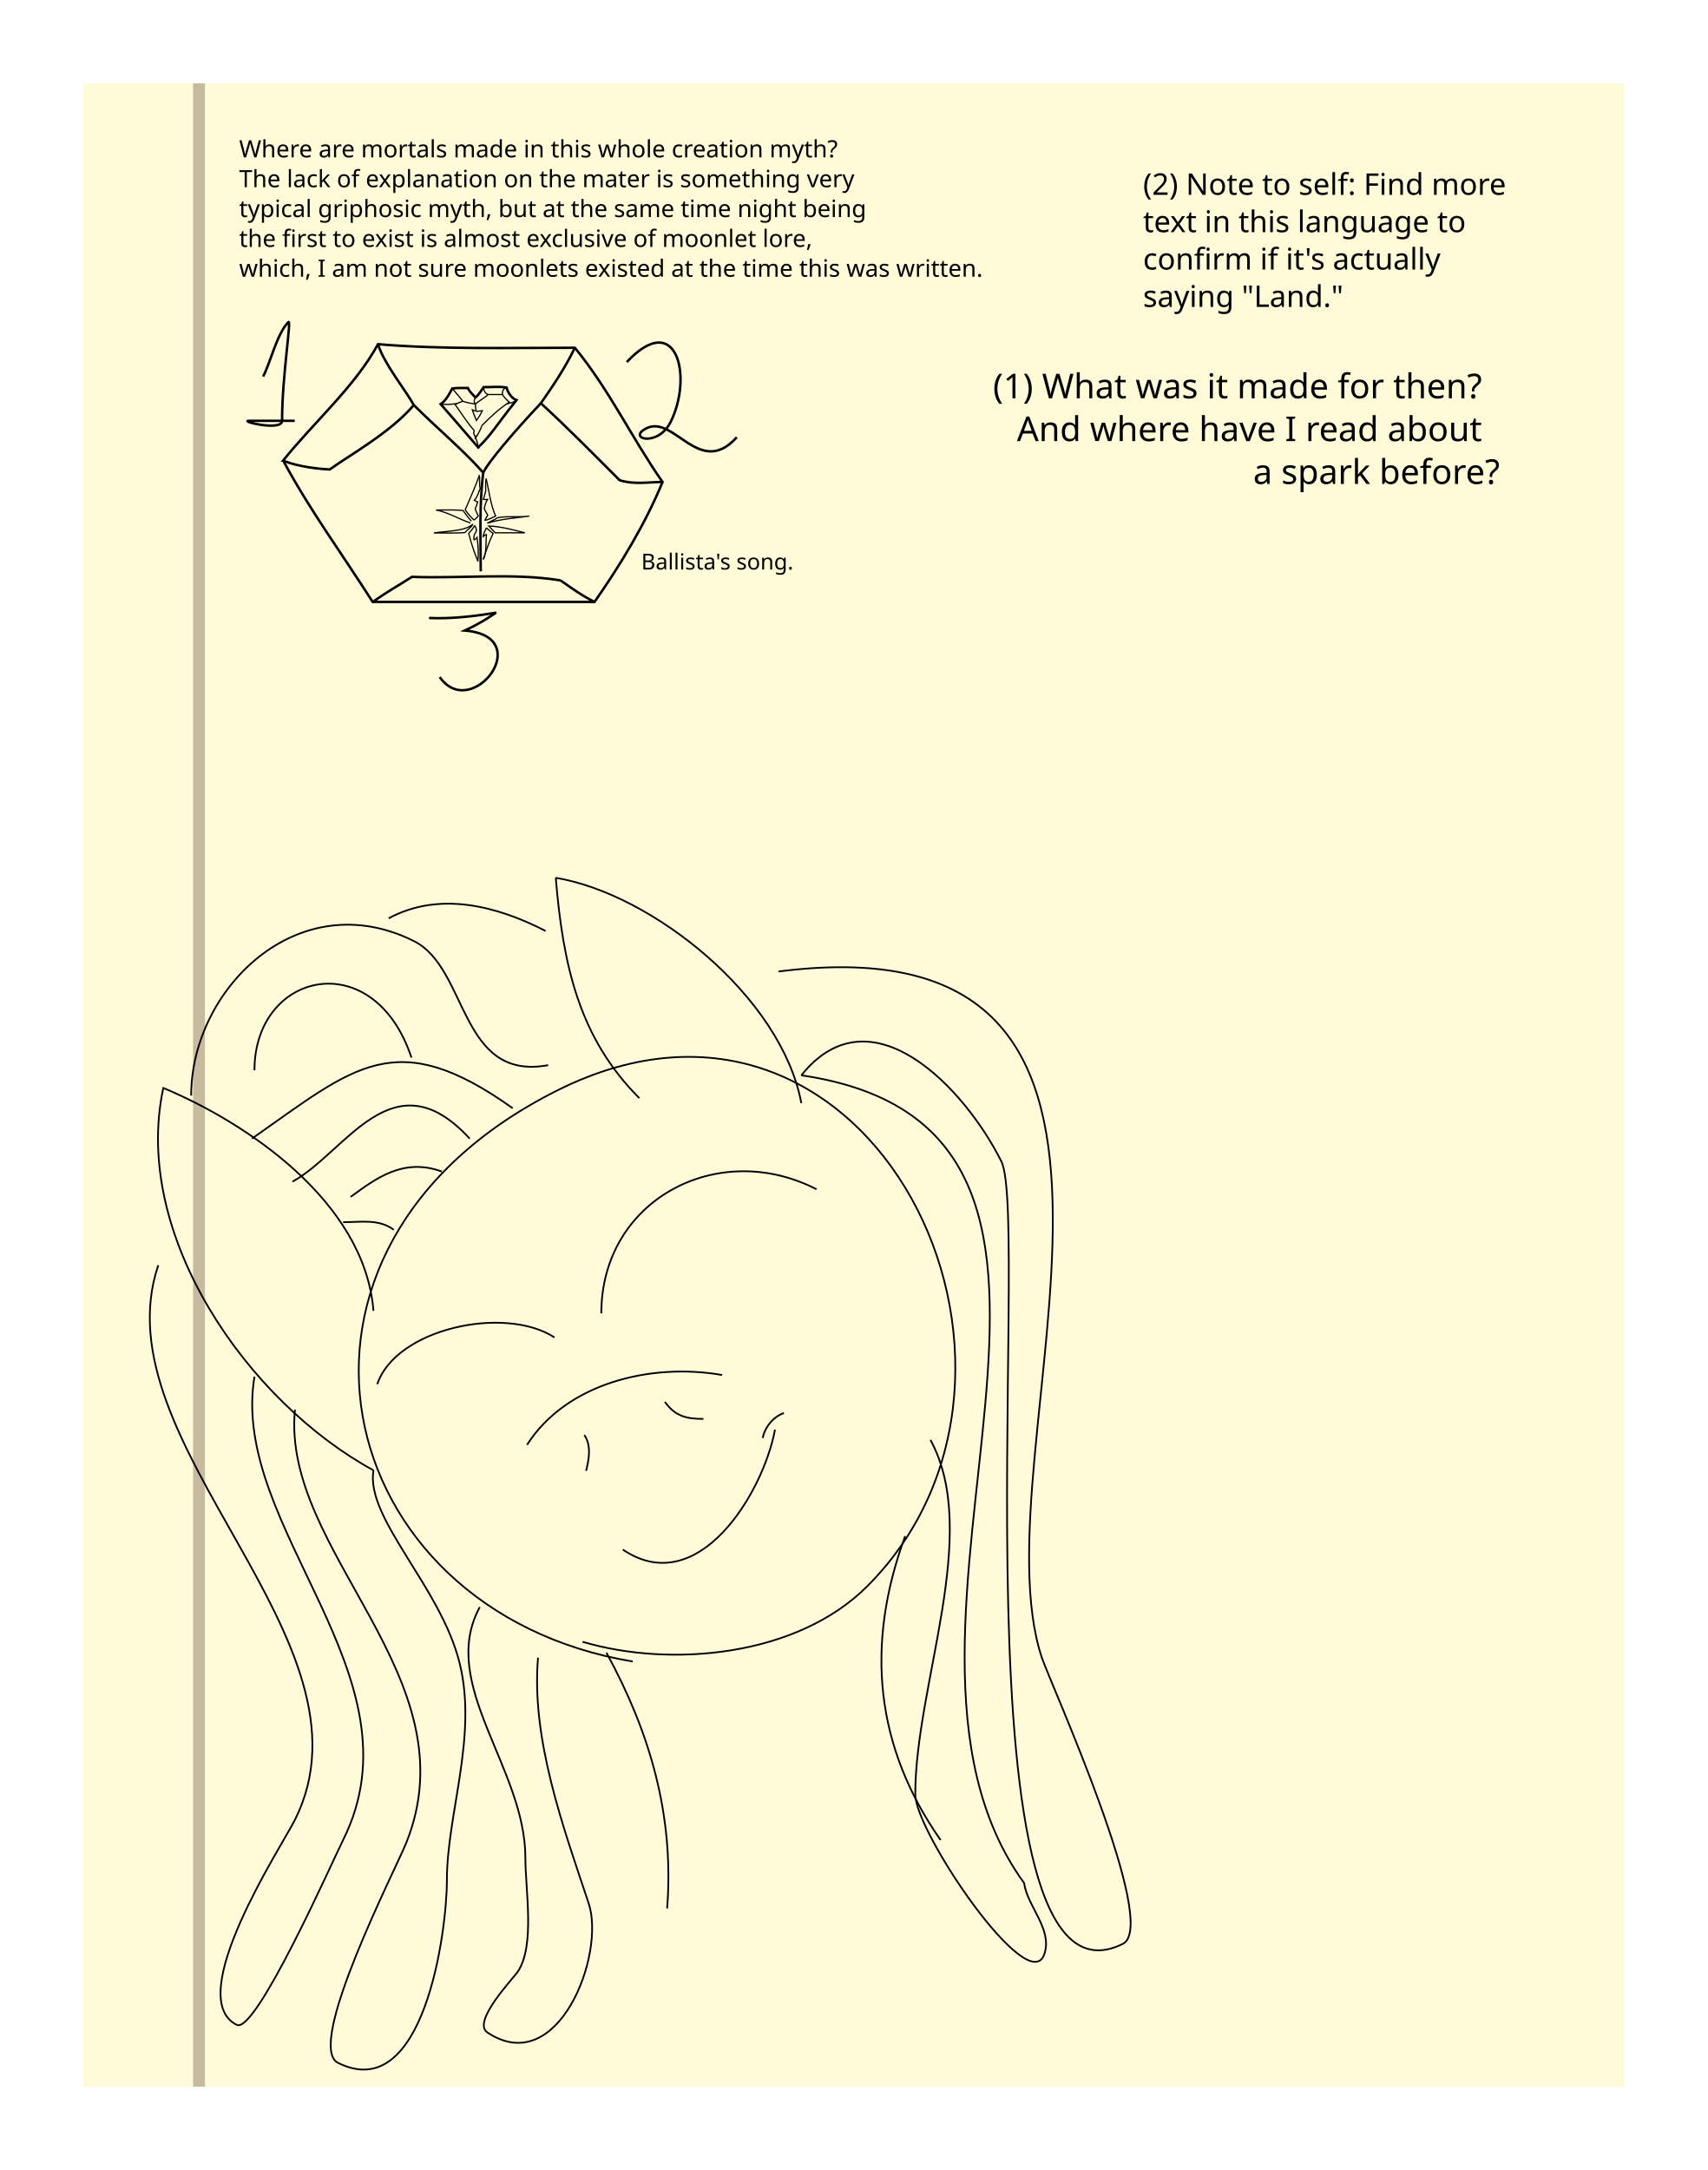
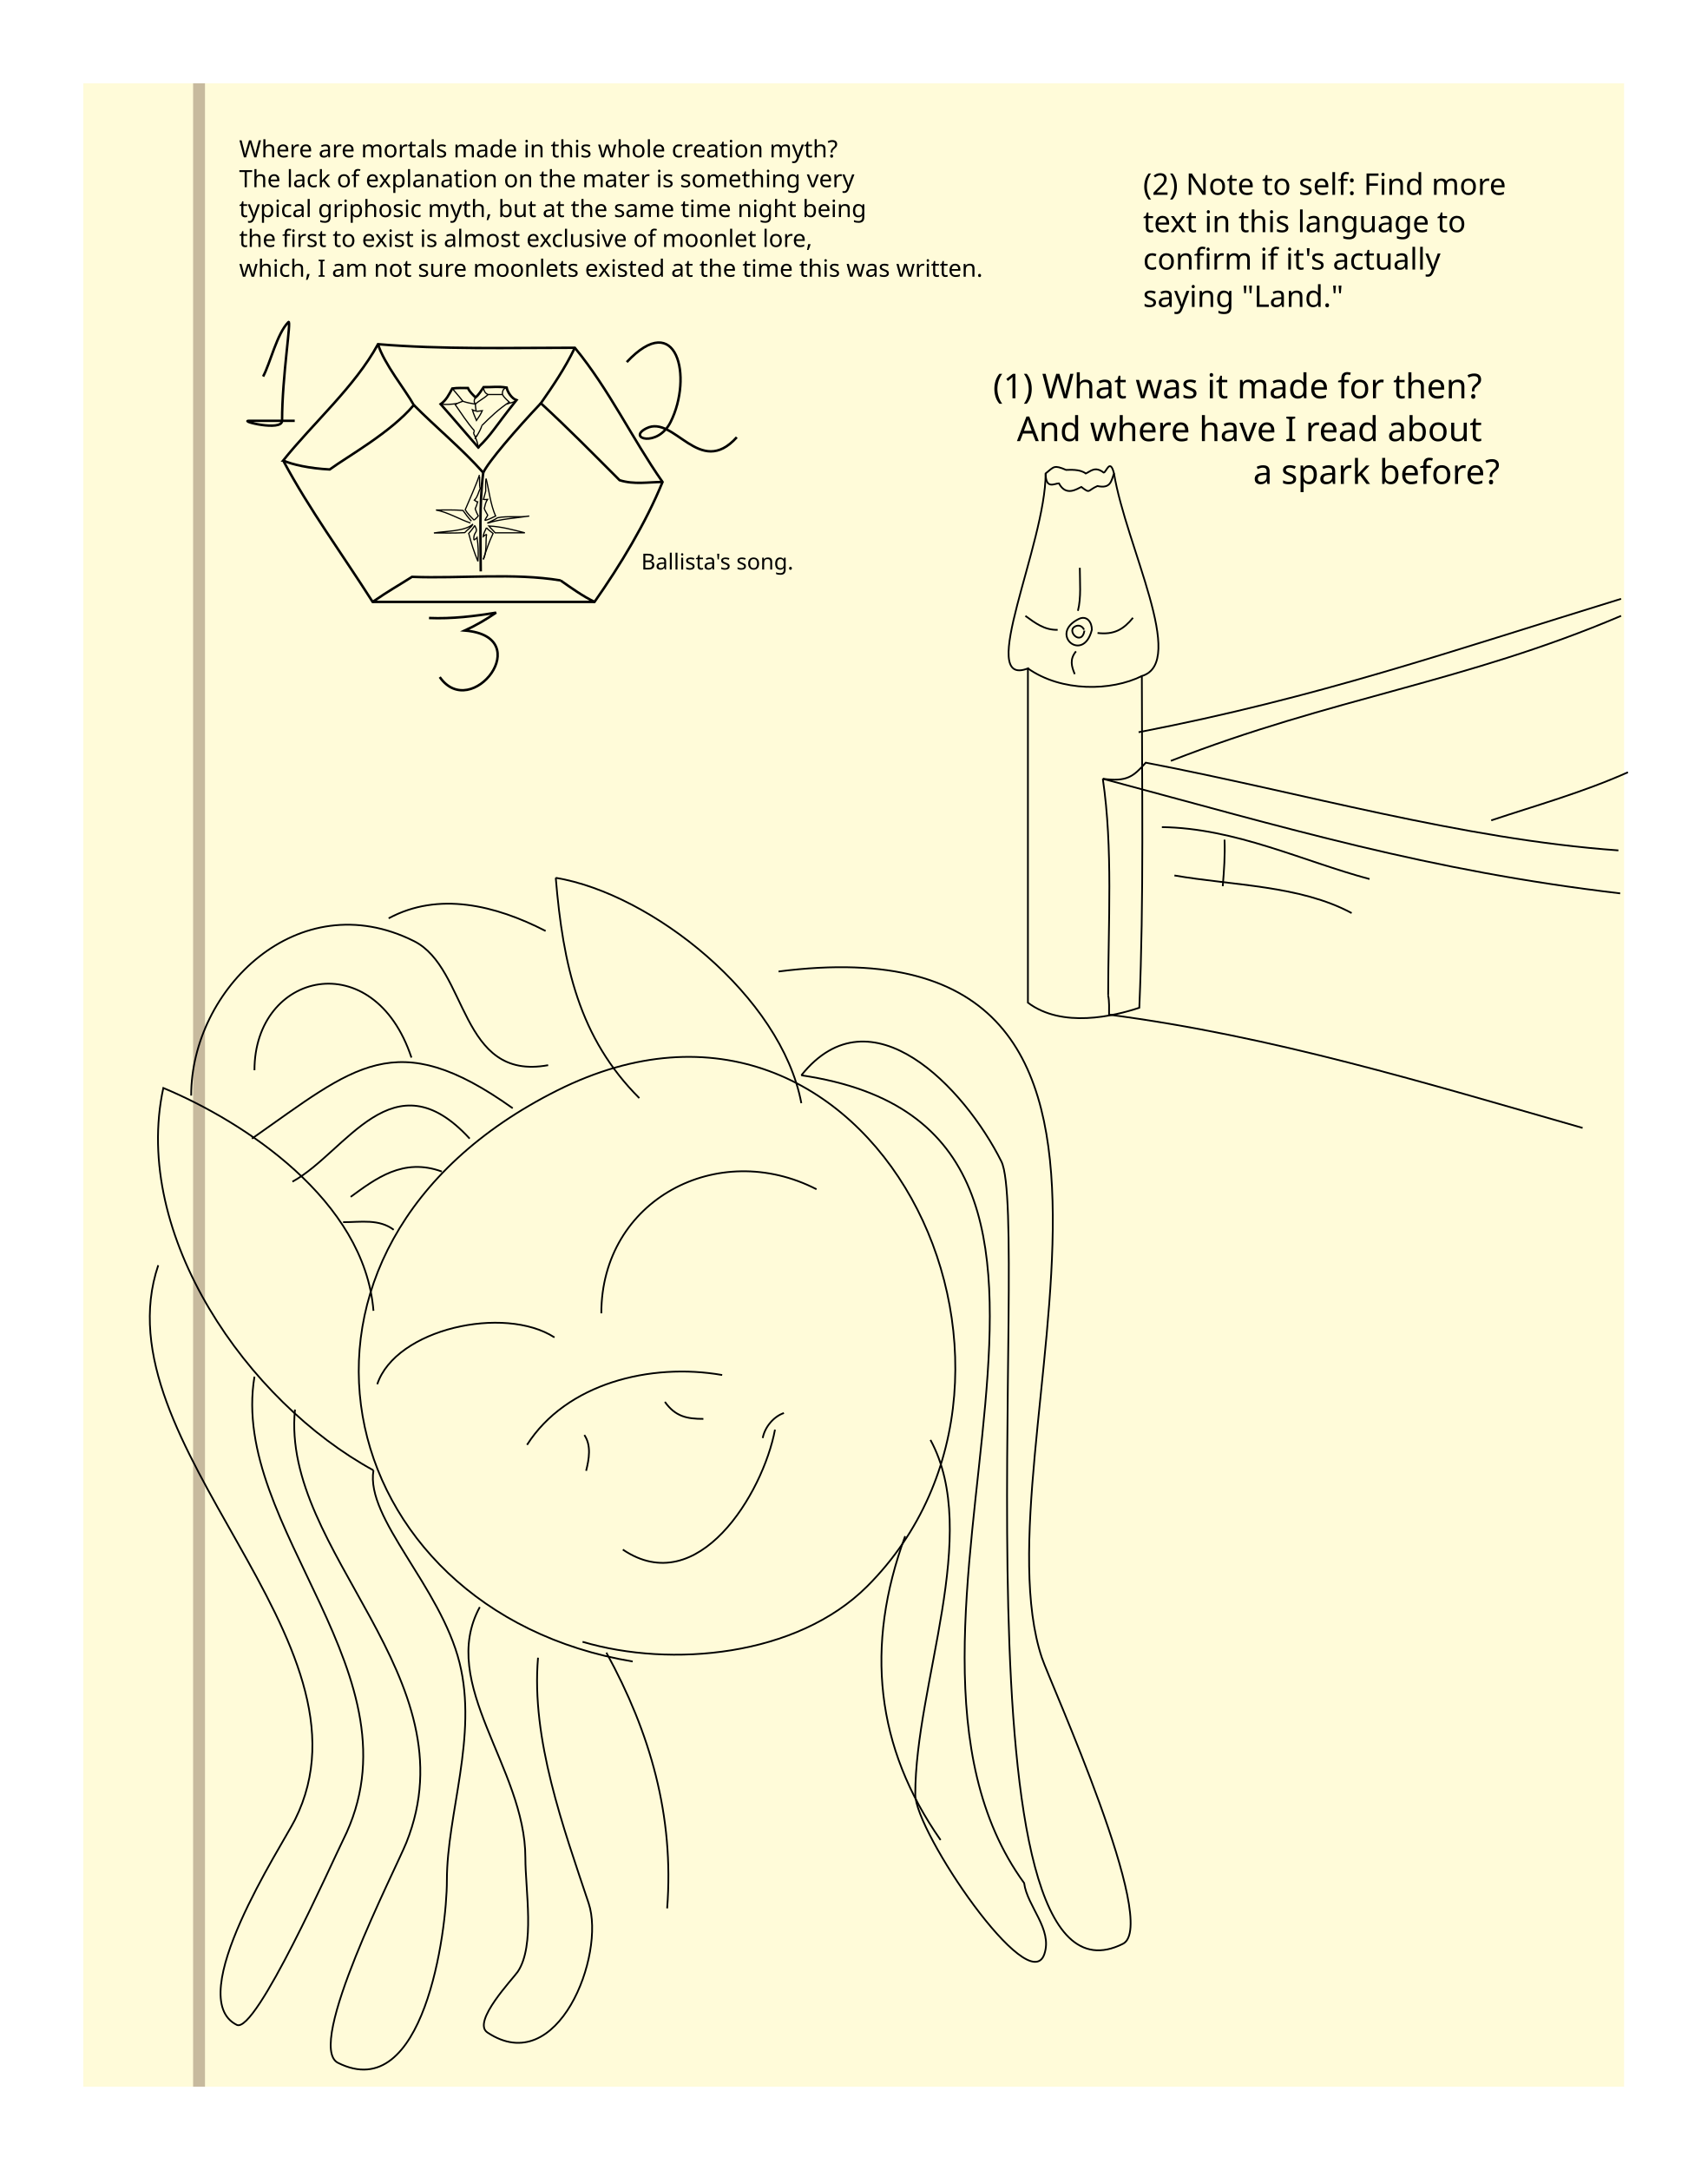
<svg xmlns="http://www.w3.org/2000/svg" xmlns:ns1="http://www.openswatchbook.org/uri/2009/osb" version="1.1" id="svg2" xml:space="preserve" width="61.485pc" viewBox="0 0 983.76 1250.139" height="78.134pc">
  <defs id="defs6">
    <linearGradient id="linearGradient4710" ns1:paint="gradient">
      <stop style="stop-color:#000000;stop-opacity:1;" offset="0" id="stop4706" />
      <stop style="stop-color:#000000;stop-opacity:0;" offset="1" id="stop4708" />
    </linearGradient>
  </defs>
  <g id="g10" transform="matrix(1.333333,0,0,-1.333333,-500.9062,1287.513)" style="display:inline">
    <path d="M 1077.5,64.031 H 411.68 V 929.633 H 1077.5 Z" style="fill:#fffbd9;fill-opacity:1;fill-rule:nonzero;stroke:none;stroke-width:1.007" id="path64" />
    <g id="g86" transform="matrix(1.027008,0,0,1,374.7882,701.9302)" />
    <g id="g90" transform="matrix(1.027008,0,0,1,374.7882,670.1162)" />
    <g id="g94" transform="matrix(1.027008,0,0,1,374.7882,638.3022)" />
    <g id="g98" transform="matrix(1.027008,0,0,1,374.7882,606.4883)" />
    <g id="g102" transform="matrix(1.027008,0,0,1,374.7882,574.6743)" />
    <g id="g106" transform="matrix(1.027008,0,0,1,374.7882,542.8604)" />
    <g id="g110" transform="matrix(1.027008,0,0,1,374.7882,511.0464)" />
    <g id="g114" transform="matrix(1.027008,0,0,1,374.7882,479.2324)" />
    <g id="g118" transform="matrix(1.027008,0,0,1,374.7882,447.418)" />
    <g id="g122" transform="matrix(1.027008,0,0,1,374.7882,415.6035)" />
    <g id="g126" transform="matrix(1.027008,0,0,1,374.7882,383.7891)" />
    <g id="g130" transform="matrix(1.027008,0,0,1,374.7882,351.9746)" />
    <g id="g134" transform="matrix(1.027008,0,0,1,374.7882,320.1602)" />
    <g id="g138" transform="matrix(1.027008,0,0,1,374.7882,288.3457)" />
    <g id="g142" transform="matrix(1.027008,0,0,1,374.7882,256.5312)" />
    <g id="g146" transform="matrix(1.027008,0,0,1,374.7882,224.7168)" />
    <g id="g150" transform="matrix(1.027008,0,0,1,374.7882,192.9023)" />
    <g id="g154" transform="matrix(1.027008,0,0,1,374.7882,161.0879)" />
    <g id="g158" transform="matrix(1.027008,0,0,1,374.7882,129.2734)" />
    <g id="g166" transform="matrix(1.027008,0,0,1,461.6927,929.6348)" style="stroke:#310b00;stroke-opacity:0.273">
      <path d="M 0,0 V -865.604" style="fill:none;stroke:#310b00;stroke-width:5;stroke-linecap:butt;stroke-linejoin:miter;stroke-miterlimit:10;stroke-dasharray:none;stroke-opacity:0.273" id="path168" />
    </g>
  </g>
  <g id="layer4" transform="translate(-24.90621,23.51314)" style="display:inline">
    <g id="g4945" transform="matrix(1.413595,0,0,1.413595,-745.0474,-1225.275)">
      <text id="text4760" y="1082.243" x="806.029" style="font-style:normal;font-variant:normal;font-weight:normal;font-stretch:normal;font-size:9.001px;line-height:1.25;font-family:'attack of the cucumbers';-inkscape-font-specification:'attack of the cucumbers';letter-spacing:0px;word-spacing:0px;display:inline;fill:#000000;fill-opacity:1;stroke:none;stroke-width:0.225" xml:space="preserve">
        <tspan style="stroke-width:0.225" y="1082.243" x="806.029" id="tspan4758">Ballista's song.</tspan>
      </text>
      <path id="path4735" d="m 664.809,1021.636 c -6.189,0 -12.378,0 -18.567,0 -4.47,0 13.41,4.47 13.41,0 0,-18.282 3.931,-41.582 2.579,-40.229 -4.7,4.7 -7.42,16.87 -10.315,22.177" style="display:inline;fill:none;stroke:#000000;stroke-width:1px;stroke-linecap:butt;stroke-linejoin:miter;stroke-opacity:1" />
      <path id="path4739" d="m 800.139,997.708 c 20.468,-21.797 27.044,6.086 17.87,24.434 -5.274,10.548 -18.021,6.64 -9.847,2.553 11.332,-5.666 21.648,20.521 36.834,3.647" style="display:inline;fill:none;stroke:#000000;stroke-width:1px;stroke-linecap:butt;stroke-linejoin:miter;stroke-opacity:1" />
      <path id="path4741" d="m 719.542,1102.011 c 9.431,0.404 18.849,-0.771 27.352,-2.188 -4.036,2.766 -8.422,5.32 -12.764,7.294 29.625,2.442 2.742,37.469 -10.211,18.964" style="display:inline;fill:none;stroke:#000000;stroke-width:1px;stroke-linecap:butt;stroke-linejoin:miter;stroke-opacity:1" />
      <path id="path4924" d="m 660.097,1037.825 c 12.151,-15.223 29.193,-30.059 38.658,-47.41 25.984,2.178 53.373,1.459 80.233,1.459 14.271,17.439 23.165,36.74 35.74,54.704 -6.865,16.768 -17.141,33.761 -27.717,48.869 -30.148,0 -60.296,0 -90.444,0 -12.542,-19.709 -25.645,-37.421 -36.469,-57.622 z" style="fill:none;stroke:#000000;stroke-width:1px;stroke-linecap:butt;stroke-linejoin:miter;stroke-opacity:1" />
      <path id="path4926" d="m 698.754,990.415 c 2.386,7.921 11.413,18.979 14.588,24.799 -9.292,11.1 -26.851,20.854 -34.281,26.258 -8.365,-0.44 -15.244,-1.995 -18.964,-3.647" style="fill:none;stroke:#000000;stroke-width:1px;stroke-linecap:butt;stroke-linejoin:miter;stroke-opacity:1" />
      <path id="path4928" d="m 778.987,991.873 c -3.966,8.242 -9.01,15.684 -13.858,22.611 11.143,10.233 21.57,20.84 32.093,31.364 5.946,1.878 11.806,0.729 17.505,0.729" style="fill:none;stroke:#000000;stroke-width:1px;stroke-linecap:butt;stroke-linejoin:miter;stroke-opacity:1" />
      <path id="path4930" d="m 696.566,1095.447 c 7.018,-4.83 9.515,-6.055 16.047,-10.211 20.043,0.764 41.493,-1.716 60.539,1.459" style="fill:none;stroke:#000000;stroke-width:1px;stroke-linecap:butt;stroke-linejoin:miter;stroke-opacity:1" />
      <path id="path4932" d="m 787.01,1095.447 c -4.909,-2.398 -9.382,-5.62 -13.858,-8.753" style="fill:none;stroke:#000000;stroke-width:1px;stroke-linecap:butt;stroke-linejoin:miter;stroke-opacity:1" />
      <path id="path4934" d="m 713.342,1015.214 c 8.839,8.911 19.621,17.789 28.315,27.569" style="fill:none;stroke:#000000;stroke-width:1px;stroke-linecap:butt;stroke-linejoin:miter;stroke-opacity:1" />
      <path id="path4936" d="m 765.129,1014.484 c -9.924,10.485 -21.472,23.888 -23.472,28.298" style="fill:none;stroke:#000000;stroke-width:1px;stroke-linecap:butt;stroke-linejoin:miter;stroke-opacity:1" />
      <path id="path4940" d="m 741.657,1042.782 c -1.694,13.095 -1.032,26.821 -1.032,40.229" style="fill:none;stroke:#000000;stroke-width:1px;stroke-linecap:butt;stroke-linejoin:miter;stroke-opacity:1" />
      <path id="path4956" d="m 739.965,1032.901 c -5.274,-6.016 -10.392,-12.101 -15.682,-18.052 2.288,-1.567 3.509,-4.123 4.741,-6.382 2.097,-0.304 4.256,-0.182 6.382,-0.182 0.673,1.542 2.008,2.737 3.1,3.829 1.479,-1.228 2.254,-2.725 3.282,-4.194 3.673,0.061 5.918,-0.396 9.391,0.182 0.356,1.829 2.108,4.484 4.012,5.106 -9.09,11.353 -9.885,13.754 -15.682,19.329" style="fill:none;stroke:#000000;stroke-width:1px;stroke-linecap:butt;stroke-linejoin:miter;stroke-opacity:1" />
      <path id="path4966" d="m 739.509,1032.537 c -0.019,-2.175 -0.984,-3.988 -1.823,-5.835" style="fill:none;stroke:#000000;stroke-width:0.5px;stroke-linecap:butt;stroke-linejoin:miter;stroke-opacity:1" />
      <path id="path4968" d="m 741.059,1023.602 c -0.13,0.842 -1.317,3.183 -2.279,4.559" style="fill:none;stroke:#000000;stroke-width:0.5px;stroke-linecap:butt;stroke-linejoin:miter;stroke-opacity:1" />
      <path id="path4972" d="m 738.05,1025.699 c -0.105,0.34 -0.243,0.669 -0.365,1.003" style="fill:none;stroke:#000000;stroke-width:0.5px;stroke-linecap:butt;stroke-linejoin:miter;stroke-opacity:1" />
      <g id="g4997" style="stroke-width:0.5px">
        <path style="fill:none;stroke:#000000;stroke-width:0.5px;stroke-linecap:butt;stroke-linejoin:miter;stroke-opacity:1" d="m 729.024,1008.467 c 1.367,1.693 2.948,3.359 4.285,5.197" id="path4958" />
        <path style="fill:none;stroke:#000000;stroke-width:0.5px;stroke-linecap:butt;stroke-linejoin:miter;stroke-opacity:1" d="m 738.05,1025.699 c -2.878,-3.238 -5.352,-7.105 -7.841,-10.667 0.981,-0.624 1.965,-0.927 3.1,-1.368 1.692,0.6 3.388,0.899 5.106,1.185 1.624,-1.484 3.699,-2.423 5.197,-3.92" id="path4960" />
        <path style="fill:none;stroke:#000000;stroke-width:0.5px;stroke-linecap:butt;stroke-linejoin:miter;stroke-opacity:1" d="m 738.506,1012.114 c -1.051,1.606 -0.272,2.302 -0.091,2.735" id="path4962" />
        <path style="fill:none;stroke:#000000;stroke-width:0.5px;stroke-linecap:butt;stroke-linejoin:miter;stroke-opacity:1" d="m 741.788,1007.92 c 10e-4,2.307 1.527,2.874 1.823,3.009 1.945,-10e-5 3.89,0 5.835,0 0.635,1.105 1.759,2.151 2.826,3.1 -4.124,2.65 -7.75,6.109 -11.214,9.573" id="path4964" />
        <path style="fill:none;stroke:#000000;stroke-width:0.5px;stroke-linecap:butt;stroke-linejoin:miter;stroke-opacity:1" d="m 724.283,1014.849 c 2.174,0.272 4.609,0.083 6.747,-0.274" id="path4974" />
        <path style="fill:none;stroke:#000000;stroke-width:0.5px;stroke-linecap:butt;stroke-linejoin:miter;stroke-opacity:1" d="m 755.191,1013.208 c -1.198,1.124 -2.703,1.046 -4.012,1.641" id="path4976" />
        <path style="fill:none;stroke:#000000;stroke-width:0.5px;stroke-linecap:butt;stroke-linejoin:miter;stroke-opacity:1" d="m 751.179,1008.102 c -1.697,0.394 -1.732,1.934 -1.732,2.826" id="path4978" />
        <path style="fill:none;stroke:#000000;stroke-width:0.5px;stroke-linecap:butt;stroke-linejoin:miter;stroke-opacity:1" d="m 739.271,1027.568 c -0.635,0.328 -0.794,0.912 -1.032,1.483" id="path4980" />
      </g>
      <path id="path4986" d="m 738.415,1014.849 c 0.036,0.939 0.194,1.846 0.341,2.726 -0.62,0.143 -1.024,-0.213 -1.547,-0.451 0.402,1.491 1.089,2.975 1.676,4.384 0.947,-1.314 1.747,-2.592 2.385,-3.997 -0.86,0.1 -1.7,0.187 -2.514,0.322" style="fill:none;stroke:#000000;stroke-width:0.5px;stroke-linecap:butt;stroke-linejoin:miter;stroke-opacity:1" />
      <path id="path4681" d="m 740.109,1043.685 c -1.57,4.713 -3.887,9.586 -5.802,14.183 0.908,1.599 2.286,2.931 3.61,4.255" style="fill:none;stroke:#000000;stroke-width:0.5px;stroke-linecap:butt;stroke-linejoin:miter;stroke-opacity:1" />
      <path id="path4683" d="m 738.175,1064.315 c -0.737,1.22 -1.532,2.191 -2.45,3.223 0.986,3.861 2.202,7.658 3.739,11.347" style="fill:none;stroke:#000000;stroke-width:0.5px;stroke-linecap:butt;stroke-linejoin:miter;stroke-opacity:1" />
      <path id="path4689" d="m 742.946,1065.218 c 0.778,0.889 1.812,1.604 2.708,2.321 -1.64,3.431 -2.853,7.14 -3.997,10.573" style="fill:none;stroke:#000000;stroke-width:0.5px;stroke-linecap:butt;stroke-linejoin:miter;stroke-opacity:1" />
      <path id="path4693" d="m 742.301,1062.252 c 1.624,-0.342 2.914,-1.137 4.384,-1.805 -2.084,-4.669 -2.655,-10.363 -3.868,-15.215" style="fill:none;stroke:#000000;stroke-width:0.5px;stroke-linecap:butt;stroke-linejoin:miter;stroke-opacity:1" />
      <path id="path4822" d="m 739.465,1078.885 c 0.309,-3.212 0.12,-6.572 -0.322,-9.671 -0.281,0.407 -1.171,0.946 -1.289,1.032" style="fill:none;stroke:#000000;stroke-width:0.5;stroke-linecap:butt;stroke-linejoin:miter;stroke-miterlimit:4;stroke-dasharray:none;stroke-opacity:1" />
      <path id="path4824" d="m 737.853,1070.246 c -0.176,-1.242 0.053,-2.222 0.709,-3.159 0.703,-0.993 0.028,-1.859 -0.387,-2.772" style="fill:none;stroke:#000000;stroke-width:0.5;stroke-linecap:butt;stroke-linejoin:miter;stroke-miterlimit:4;stroke-dasharray:none;stroke-opacity:1" />
      <path id="path4828" d="m 737.917,1062.123 c 0.622,-0.518 1.246,-1.109 1.683,-1.733 -0.508,-0.921 -0.912,-1.915 -1.231,-2.872 0.403,-0.911 0.765,-1.875 1.003,-2.826 -0.489,0 -0.902,-0.5 -1.322,-0.729 1.313,-1.253 1.66,-3.366 2.416,-4.878 -0.273,-0.26 -0.197,-0.513 -0.274,-0.821" style="fill:none;stroke:#000000;stroke-width:0.5;stroke-linecap:butt;stroke-linejoin:miter;stroke-miterlimit:4;stroke-dasharray:none;stroke-opacity:1" />
      <path id="path4830" d="m 740.193,1048.264 c -0.079,-1.261 -0.046,-2.808 -0.046,-3.921" style="fill:none;stroke:#000000;stroke-width:0.5;stroke-linecap:butt;stroke-linejoin:miter;stroke-miterlimit:4;stroke-dasharray:none;stroke-opacity:1" />
      <path id="path4834" d="m 742.817,1045.232 c -0.298,1.63 -0.163,3.366 -0.163,5.038 -0.37,1.132 -0.549,2.33 -0.912,3.419 0.551,0.084 1.108,0.044 1.641,0 -0.76,1.046 -1.02,2.483 -1.322,3.692 0.333,0.978 0.964,1.837 1.413,2.735 -0.347,0.743 -0.946,1.415 -1.174,2.135" style="fill:none;stroke:#000000;stroke-width:0.5;stroke-linecap:butt;stroke-linejoin:miter;stroke-miterlimit:4;stroke-dasharray:none;stroke-opacity:1" />
      <path id="path4836" d="m 742.946,1065.218 c -0.448,1.153 -1.235,2.298 -1.34,3.561 0.45,-0.382 0.913,-0.639 1.413,-0.866" style="fill:none;stroke:#000000;stroke-width:0.5;stroke-linecap:butt;stroke-linejoin:miter;stroke-miterlimit:4;stroke-dasharray:none;stroke-opacity:1" />
      <path id="path4838" d="m 741.657,1078.112 c 1.611,-2.769 0.87,-8.23 1.362,-10.2" style="fill:none;stroke:#000000;stroke-width:0.5;stroke-linecap:butt;stroke-linejoin:miter;stroke-miterlimit:4;stroke-dasharray:none;stroke-opacity:1" />
      <path id="path4860" d="m 736.821,1062.51 c -1.162,-1.201 -2.356,-2.803 -3.417,-4.319 -3.627,-0.338 -7.354,-0.193 -11.024,-0.193 4.832,0.879 9.473,3.759 14.054,5.287" style="fill:none;stroke:#000000;stroke-width:0.5;stroke-linecap:butt;stroke-linejoin:bevel;stroke-miterlimit:4;stroke-dasharray:none;stroke-opacity:1" />
      <path id="path4868" d="m 737.402,1063.799 c -0.659,1.363 -2.352,2.272 -3.288,3.417 -4.145,0.255 -8.389,0.129 -12.572,0.129 4.854,-0.809 12.522,-0.579 15.859,-3.546 z" style="fill:none;stroke:#000000;stroke-width:0.5;stroke-linecap:butt;stroke-linejoin:bevel;stroke-miterlimit:4;stroke-dasharray:none;stroke-opacity:1" />
      <path id="path4872" d="m 743.913,1064.509 c 0.82,0.98 1.81,1.811 2.579,2.772 4.04,-10e-5 8.08,0 12.12,0 -4.679,-1.17 -9.536,-2.539 -14.699,-2.772 z" style="fill:none;stroke:#000000;stroke-width:0.5;stroke-linecap:butt;stroke-linejoin:miter;stroke-miterlimit:4;stroke-dasharray:none;stroke-opacity:1" />
      <path id="path4876" d="m 743.268,1063.348 c 1.442,-0.776 2.884,-1.278 4.191,-2.192 4.2,-0.851 8.746,-0.01 12.958,-0.709 -5.732,0.902 -11.76,1.169 -16.955,2.901" style="fill:none;stroke:#000000;stroke-width:0.5;stroke-linecap:butt;stroke-linejoin:miter;stroke-miterlimit:4;stroke-dasharray:none;stroke-opacity:1" />
    </g>
    <g id="g5202" transform="translate(-216.6174,-16.50418)">
      <path id="path5075" d="m 577.174,938.836 c 50.965,15.093 123.544,8.49 164.01,-31.977 C 865.624,782.42 744.128,530.433 562.733,621.131 380.981,712.007 430.65,920.948 606.057,950.183" style="fill:none;stroke:#000000;stroke-width:1px;stroke-linecap:butt;stroke-linejoin:miter;stroke-opacity:1" />
      <path id="path5079" d="m 657.632,785.141 c -41.261,-7.234 -89.937,4.876 -112.435,40.229" style="fill:none;stroke:#000000;stroke-width:1px;stroke-linecap:butt;stroke-linejoin:miter;stroke-opacity:1" />
      <path id="path5081" d="m 578.206,819.696 c 4.119,6.034 2.722,13.87 1.032,20.63" style="fill:none;stroke:#000000;stroke-width:1px;stroke-linecap:butt;stroke-linejoin:miter;stroke-opacity:1" />
      <path id="path5083" d="m 624.624,800.614 c 6.08,8.523 12.778,9.799 22.177,9.799" style="fill:none;stroke:#000000;stroke-width:1px;stroke-linecap:butt;stroke-linejoin:miter;stroke-opacity:1" />
      <path id="path5089" d="m 600.383,885.713 c 43.185,29.224 80.741,-32.112 87.678,-69.111" style="fill:none;stroke:#000000;stroke-width:1px;stroke-linecap:butt;stroke-linejoin:miter;stroke-opacity:1" />
      <path id="path5095" d="m 680.991,821.45 c 1.116,-6.072 6.115,-12.371 12.217,-14.405" style="fill:none;stroke:#000000;stroke-width:1px;stroke-linecap:butt;stroke-linejoin:miter;stroke-opacity:1" />
      <path id="path5103" d="m 711.99,678.125 c -56.864,-29.224 -123.996,6.108 -123.996,71.48" style="fill:none;stroke:#000000;stroke-width:1px;stroke-linecap:butt;stroke-linejoin:miter;stroke-opacity:1" />
      <path id="path5105" d="M 561.007,763.464 C 531.981,744.771 469.527,758.547 458.892,790.451" style="fill:none;stroke:#000000;stroke-width:1px;stroke-linecap:butt;stroke-linejoin:miter;stroke-opacity:1" />
      <path id="path5109" d="M 703.238,628.527 C 691.663,566.916 617.145,507.93 561.736,498.696" style="fill:none;stroke:#000000;stroke-width:1px;stroke-linecap:butt;stroke-linejoin:miter;stroke-opacity:1" />
      <path id="path5113" d="m 561.736,498.696 c 4.218,50.482 13.458,92.232 48.14,126.914" style="fill:none;stroke:#000000;stroke-width:1px;stroke-linecap:butt;stroke-linejoin:miter;stroke-opacity:1" />
      <path id="path5115" d="M 456.704,748.147 C 451.542,684.426 382.071,639.126 335.626,619.774 317.258,704.612 384.208,800.506 456.704,840.05" style="fill:none;stroke:#000000;stroke-width:1px;stroke-linecap:butt;stroke-linejoin:miter;stroke-opacity:1" />
      <path id="path5139" d="m 512.138,648.95 c -44.161,-48.12 -71.261,7.97 -102.114,24.799" style="fill:none;stroke:#000000;stroke-width:1px;stroke-linecap:butt;stroke-linejoin:miter;stroke-opacity:1" />
      <path id="path5141" d="M 536.937,631.444 C 469.316,583.241 445.754,607.6 386.683,648.95" style="fill:none;stroke:#000000;stroke-width:1px;stroke-linecap:butt;stroke-linejoin:miter;stroke-opacity:1" />
      <path id="path5143" d="m 496.091,667.914 c -22.29,-8.144 -38.122,4.119 -52.516,14.588" style="fill:none;stroke:#000000;stroke-width:1px;stroke-linecap:butt;stroke-linejoin:miter;stroke-opacity:1" />
      <path id="path5145" d="m 468.375,701.466 c -8.5,-6.378 -18.723,-4.376 -29.176,-4.376" style="fill:none;stroke:#000000;stroke-width:1px;stroke-linecap:butt;stroke-linejoin:miter;stroke-opacity:1" />
      <path id="path5149" d="m 557.36,606.645 c -51.307,9.415 -45.964,-55.805 -77.315,-71.48 -66.741,-33.37 -128.372,27.663 -128.372,88.985" style="fill:none;stroke:#000000;stroke-width:1px;stroke-linecap:butt;stroke-linejoin:miter;stroke-opacity:1" />
      <path id="path5159" d="m 478.586,602.269 c -21.648,-65.308 -90.444,-49.615 -90.444,7.294" style="fill:none;stroke:#000000;stroke-width:1px;stroke-linecap:butt;stroke-linejoin:miter;stroke-opacity:1" />
      <path id="path5161" d="m 703.238,612.48 c 217.583,31.924 22.113,319.243 128.372,465.35 1.773,13.527 16.469,26.45 11.67,40.846 -8.815,26.446 -74.398,-70.171 -74.398,-91.903 0,-63.473 38.186,-150.267 8.753,-204.229" style="fill:none;stroke:#000000;stroke-width:1px;stroke-linecap:butt;stroke-linejoin:miter;stroke-opacity:1" />
      <path id="path5163" d="m 690.109,552.67 c 258.851,-33.147 111.942,276.016 151.713,395.329 4.802,14.406 68.282,154.041 46.681,164.842 -99.977,49.989 -52.806,-416.331 -70.021,-450.762 -21.09,-42.18 -75.187,-99.669 -115.243,-49.598" style="fill:none;stroke:#000000;stroke-width:1px;stroke-linecap:butt;stroke-linejoin:miter;stroke-opacity:1" />
      <path id="path5165" d="m 332.708,721.889 c -34.867,103.129 130.302,216.416 78.774,319.472 -7.398,14.796 -65.019,102.428 -33.552,118.161 10.99,5.495 55.205,-94.364 61.269,-106.491 47.193,-94.387 -65.577,-179.839 -51.057,-266.956" style="fill:none;stroke:#000000;stroke-width:1px;stroke-linecap:butt;stroke-linejoin:miter;stroke-opacity:1" />
      <path id="path5167" d="m 411.482,805.039 c -8.158,81.943 102.327,154.099 64.186,249.451 -6.173,15.432 -58.624,117.295 -39.387,126.914 49.402,24.701 62.727,-75.505 62.727,-105.032 0,-38.5 17.876,-83.126 7.294,-125.455 -11.026,-44.103 -54.238,-83.027 -49.598,-110.867" style="fill:none;stroke:#000000;stroke-width:1px;stroke-linecap:butt;stroke-linejoin:miter;stroke-opacity:1" />
      <path id="path5169" d="m 555.901,529.33 c -29.044,-14.911 -61.705,-22.769 -90.444,-7.294" style="fill:none;stroke:#000000;stroke-width:1px;stroke-linecap:butt;stroke-linejoin:miter;stroke-opacity:1" />
      <path id="path5171" d="m 551.525,947.999 c -4.027,46.918 14.628,97.86 29.176,141.501 9.872,29.615 -17.742,101.47 -58.351,74.398 -9.151,-6.101 15.002,-31.256 17.505,-35.011 10.075,-15.112 4.376,-46.825 4.376,-65.645 0,-51.792 -50.449,-100.069 -26.258,-144.419" style="fill:none;stroke:#000000;stroke-width:1px;stroke-linecap:butt;stroke-linejoin:miter;stroke-opacity:1" />
      <path id="path5173" d="m 590.912,945.082 c 25.264,46.19 39.112,94.025 35.011,147.337" style="fill:none;stroke:#000000;stroke-width:1px;stroke-linecap:butt;stroke-linejoin:miter;stroke-opacity:1" />
      <path id="path5175" d="m 763.048,877.978 c -23.399,63.562 -16.857,121.796 20.423,175.053" style="fill:none;stroke:#000000;stroke-width:1px;stroke-linecap:butt;stroke-linejoin:miter;stroke-opacity:1" />
    </g>
+     <path style="fill:none;stroke:#000000;stroke-width:1px;stroke-linecap:butt;stroke-linejoin:miter;stroke-opacity:1" d="m 627.381,249.245 c 0,40.724 -40.263,123.953 -10.211,112.326 0,64.186 0,128.372 0,192.559 19.741,14.856 49.61,7.776 64.186,2.918 2.689,-63.459 1.459,-127.44 1.459,-191.1 26.227,-7.893 -9.028,-74.59 -16.047,-116.702" id="path5204" />
+     <path style="fill:none;stroke:#000000;stroke-width:1px;stroke-linecap:butt;stroke-linejoin:miter;stroke-opacity:1" d="m 617.17,361.571 c 19.398,13.639 47.987,13.147 65.645,4.376" id="path5206" />
+     <path style="fill:none;stroke:#000000;stroke-width:1px;stroke-linecap:butt;stroke-linejoin:miter;stroke-opacity:1" d="m 627.381,249.245 c 0.054,9.47 5.185,5.697 7.664,5.697 4.087,7.726 10.368,3.211 12.894,2.063 5.355,4.163 3.44,1.989 9.284,-0.516 7.695,1.65 7.917,-2.891 9.546,-7.244 -2.309,-9.237 -4.549,-0.377 -5.935,-0.492 -5.033,-3.833 -7.344,-0.835 -10.315,0.516 -3.477,-2.669 -9.384,-2.063 -11.347,-2.063 -7.042,-3.009 -6.909,-1.898 -11.79,2.039 z" id="path5210" />
+     <path style="fill:none;stroke:#000000;stroke-width:1px;stroke-linecap:butt;stroke-linejoin:miter;stroke-opacity:1" d="M 660.317,425.141 C 766.485,453.539 847.585,478.118 958.424,491.158" id="path5216" />
+     <path style="fill:none;stroke:#000000;stroke-width:1px;stroke-linecap:butt;stroke-linejoin:miter;stroke-opacity:1" d="m 660.317,425.141 c 13.859,1.864 17.595,-1.227 24.756,-9.284 89.549,17.114 181.367,44.047 272.319,50.544" id="path5220" />
+     <path style="fill:none;stroke:#000000;stroke-width:1px;stroke-linecap:butt;stroke-linejoin:miter;stroke-opacity:1" d="m 660.317,425.141 c 5.94,40.08 3.095,83.454 3.095,124.813" id="path5222" />
+     <path style="fill:none;stroke:#000000;stroke-width:1px;stroke-linecap:butt;stroke-linejoin:miter;stroke-opacity:1" d="m 694.357,452.992 c 42.317,0.541 81.492,19.737 119.655,29.914" id="path5226" />
+     <path style="fill:none;stroke:#000000;stroke-width:1px;stroke-linecap:butt;stroke-linejoin:miter;stroke-opacity:1" d="m 730.46,460.213 c 0.36,9.065 -0.291,17.931 -1.032,26.819" id="path5228" />
+     <path style="fill:none;stroke:#000000;stroke-width:1px;stroke-linecap:butt;stroke-linejoin:miter;stroke-opacity:1" d="m 701.578,480.843 c 33.58,5.811 72.409,5.664 102.12,21.662" id="path5230" />
+     <path style="fill:none;stroke:#000000;stroke-width:1px;stroke-linecap:butt;stroke-linejoin:miter;stroke-opacity:1" d="m 663.412,549.954 c 0.7,3.605 0.516,7.372 0.516,11.089 93.933,12.275 182.934,39.557 272.835,65.243" id="path5236" />
+     <path style="fill:none;stroke:#000000;stroke-width:1px;stroke-linecap:butt;stroke-linejoin:miter;stroke-opacity:1" d="m 654.004,339.324 c 0.108,-4.303 -2.867,-8.596 -7.659,-6.2 -17.456,8.728 2.764,25.777 7.659,6.2 z" id="path5246" />
+     <path style="fill:none;stroke:#000000;stroke-width:1px;stroke-linecap:butt;stroke-linejoin:miter;stroke-opacity:1" d="m 645.981,328.383 c 1.963,-7.676 1.094,-16.575 1.094,-24.799" id="path5252" />
+     <path style="fill:none;stroke:#000000;stroke-width:1px;stroke-linecap:butt;stroke-linejoin:miter;stroke-opacity:1" d="m 644.887,351.724 c -3.837,4.635 -2.537,8.792 -0.729,13.129" id="path5254" />
+     <path style="fill:none;stroke:#000000;stroke-width:1px;stroke-linecap:butt;stroke-linejoin:miter;stroke-opacity:1" d="m 634.31,339.324 c -7.563,0.252 -13.052,-3.989 -18.599,-8.023" id="path5258" />
+     <path style="fill:none;stroke:#000000;stroke-width:1px;stroke-linecap:butt;stroke-linejoin:miter;stroke-opacity:1" d="m 657.286,341.148 c 9.497,1.134 14.898,-2 20.423,-8.753" id="path5260" />
+     <path style="fill:none;stroke:#000000;stroke-width:1px;stroke-linecap:butt;stroke-linejoin:miter;stroke-opacity:1" d="m 649.486,339.268 c -0.669,-1.696 -2.517,-2.814 -4.384,-2.192 -6.842,2.281 3.05,12.258 4.642,2.708" id="path5268" />
+     <path style="fill:none;stroke:#000000;stroke-width:1px;stroke-linecap:butt;stroke-linejoin:miter;stroke-opacity:1" d="M 680.947,398.322 C 784.211,378.358 859.472,352.08 958.94,321.474" id="path5272" />
+     <path style="fill:none;stroke:#000000;stroke-width:1px;stroke-linecap:butt;stroke-linejoin:miter;stroke-opacity:1" d="m 699.515,414.826 c 92.986,-36.357 169.188,-45.165 259.425,-83.552" id="path5274" />
+     <path style="fill:none;stroke:#000000;stroke-width:1px;stroke-linecap:butt;stroke-linejoin:miter;stroke-opacity:1" d="m 962.9,421.38 c -26.02,11.615 -52.68,19.019 -78.774,27.717" id="path5276" />
  </g>
  <g id="layer5" style="display:none">
    <text xml:space="preserve" style="font-style:normal;font-variant:normal;font-weight:normal;font-stretch:normal;font-size:19.81px;line-height:1.25;font-family:'attack of the cucumbers';-inkscape-font-specification:'attack of the cucumbers';letter-spacing:0px;word-spacing:0px;fill:#000000;fill-opacity:1;stroke:none;stroke-width:0.495" x="132.615" y="76.103" id="text4689">
      <tspan x="132.615" y="76.103" id="tspan4721" style="stroke-width:0.495">I found another myth:</tspan>
      <tspan x="132.615" y="100.866" id="tspan4880" style="stroke-width:0.495" />
      <tspan x="132.615" y="125.629" id="tspan4882" style="stroke-width:0.495">    First came the stars: And from them was birthed their father, for</tspan>
      <tspan x="132.615" y="150.392" id="tspan4884" style="stroke-width:0.495">    all was raw and life was upside down. Their shine was the first</tspan>
      <tspan x="132.615" y="175.154" id="tspan4886" style="stroke-width:0.495">    hint of light to be seen, and the one that guided the moon to it’s</tspan>
      <tspan x="132.615" y="199.917" id="tspan4888" style="stroke-width:0.495">    first orbit. It was with this that night was made.</tspan>
      <tspan x="132.615" y="224.68" style="stroke-width:0.495" id="tspan4956" />
      <tspan x="132.615" y="249.443" id="tspan4890" style="stroke-width:0.495" />
      <tspan x="132.615" y="274.206" id="tspan4892" style="stroke-width:0.495">    Once that the moon had come the light was too weak still(1), so at</tspan>
      <tspan x="132.615" y="298.969" id="tspan4894" style="stroke-width:0.495">    first the moon fell with an aching song but then hung by the thin</tspan>
      <tspan x="132.615" y="323.731" id="tspan4896" style="stroke-width:0.495">    silver threads that the stars had strung around his neck, and his</tspan>
      <tspan x="132.615" y="348.494" id="tspan4898" style="stroke-width:0.495">    swinging from the threads was the second orbit of the moon: ?????</tspan>
      <tspan x="132.615" y="373.257" id="tspan4900" style="stroke-width:0.495">    in their own tongue or ??????????????? (2)</tspan>
      <tspan x="132.615" y="398.02" id="tspan4902" style="stroke-width:0.495" />
      <tspan x="132.615" y="422.783" style="stroke-width:0.495" id="tspan4958" />
      <tspan x="132.615" y="447.546" id="tspan4904" style="stroke-width:0.495">    And with the swaying and swinging of the {father-son},</tspan>
      <tspan x="132.615" y="472.309" id="tspan4906" style="stroke-width:0.495">    {firmness-before-the-moon?} was needed, so then came the elder</tspan>
      <tspan x="132.615" y="497.071" id="tspan4908" style="stroke-width:0.495">    sister: twilight, stone-and-mortar. Twilight had no orbits or</tspan>
      <tspan x="132.615" y="521.834" id="tspan4910" style="stroke-width:0.495">    swaying, or hung from threads, if she did not choose to, and it</tspan>
      <tspan x="132.615" y="546.597" id="tspan4912" style="stroke-width:0.495">    was in this firmness and confidence that she became liaison</tspan>
      <tspan x="132.615" y="571.36" id="tspan4914" style="stroke-width:0.495">    between god and mortal, and the first holder of the spark.</tspan>
      <tspan x="132.615" y="596.123" id="tspan4916" style="stroke-width:0.495" />
      <tspan x="132.615" y="620.886" style="stroke-width:0.495" id="tspan4960" />
      <tspan x="132.615" y="645.648" id="tspan4918" style="stroke-width:0.495">    Being preceded by twilight gave the night moon respite for he</tspan>
      <tspan x="132.615" y="670.411" id="tspan4920" style="stroke-width:0.495">    could now lay his legs on her land(3), and he trashed much less as</tspan>
      <tspan x="132.615" y="695.174" id="tspan4922" style="stroke-width:0.495">    he swung. This was his third orbit.(4)</tspan>
      <tspan x="132.615" y="719.937" id="tspan4924" style="stroke-width:0.495" />
      <tspan x="132.615" y="744.7" style="stroke-width:0.495" id="tspan4962" />
      <tspan x="132.615" y="769.463" id="tspan4926" style="stroke-width:0.495">    Twilight then tried to use her spark to lay light upon the land so</tspan>
      <tspan x="132.615" y="794.226" id="tspan4928" style="stroke-width:0.495">    that the minds and hearts of all could see:(5) But the spark,</tspan>
      <tspan x="132.615" y="818.988" id="tspan4930" style="stroke-width:0.495">    however nurtured it was, was not made for such things. (6) And while</tspan>
      <tspan x="132.615" y="843.751" id="tspan4932" style="stroke-width:0.495">    twilight understood that she had misused the spark and nearly</tspan>
      <tspan x="132.615" y="868.514" id="tspan4934" style="stroke-width:0.495">    broken it and herself, she was greatly displeased not because of</tspan>
      <tspan x="132.615" y="893.277" id="tspan4936" style="stroke-width:0.495">    her own misuse, but because of the inadequacy of her tools.</tspan>
      <tspan x="132.615" y="918.04" id="tspan4938" style="stroke-width:0.495" />
      <tspan x="132.615" y="942.803" style="stroke-width:0.495" id="tspan4964" />
      <tspan x="132.615" y="967.565" id="tspan4940" style="stroke-width:0.495">    This is why the first halves of the dualities were flawed.</tspan>
      <tspan x="132.615" y="992.328" id="tspan4942" style="stroke-width:0.495" />
      <tspan x="132.615" y="1017.091" style="stroke-width:0.495" id="tspan4966" />
      <tspan x="132.615" y="1041.854" id="tspan4944" style="stroke-width:0.495">And this just ends there. Is this some kind of mythological meta joke?</tspan>
      <tspan x="132.615" y="1066.617" id="tspan4946" style="stroke-width:0.495" />
      <tspan x="132.615" y="1091.38" id="tspan4948" style="stroke-width:0.495">Note to self: Keep researching Ondine and try getting second opinions</tspan>
      <tspan x="132.615" y="1116.143" id="tspan4950" style="stroke-width:0.495">on this translation. Ask Chuchundra next time we visit. Transcribe</tspan>
      <tspan x="132.615" y="1140.905" id="tspan4952" style="stroke-width:0.495">once I have final the translation.</tspan>
      <tspan x="132.615" y="1165.668" id="tspan4954" style="stroke-width:0.495" />
    </text>
    <path style="fill:none;stroke:#000000;stroke-width:1px;stroke-linecap:butt;stroke-linejoin:miter;stroke-opacity:1" d="m 289.855,1097.475 c -50.737,0 -102.706,2.315 -152.664,-2.063 42.021,-3.584 85.33,-2.063 127.907,-2.063" id="path5050" />
    <path style="fill:none;stroke:#000000;stroke-width:1px;stroke-linecap:butt;stroke-linejoin:miter;stroke-opacity:1" d="m 137.191,1095.412 c 23.731,5.685 103.845,9.968 127.907,-2.063" id="path5052" />
  </g>
  <g id="layer6" style="display:inline">
    <text xml:space="preserve" style="font-style:normal;font-variant:normal;font-weight:normal;font-stretch:normal;font-size:40px;line-height:1.25;font-family:'attack of the cucumbers';-inkscape-font-specification:'attack of the cucumbers';letter-spacing:0px;word-spacing:0px;fill:#000000;fill-opacity:1;stroke:none" x="433.257" y="220.242" id="text4971">
      <tspan id="tspan4969" x="433.257" y="255.242" />
    </text>
    <text xml:space="preserve" style="font-style:normal;font-variant:normal;font-weight:normal;font-stretch:normal;font-size:17.22px;line-height:1.25;font-family:'attack of the cucumbers';-inkscape-font-specification:'attack of the cucumbers';letter-spacing:0px;word-spacing:0px;fill:#000000;fill-opacity:1;stroke:none;stroke-width:0.431" x="658.602" y="112.228" id="text4995">
      <tspan id="tspan4993" x="658.602" y="112.228" style="stroke-width:0.431">(2) Note to self: Find more</tspan>
      <tspan x="658.602" y="133.753" id="tspan4997" style="stroke-width:0.431">text in this language to</tspan>
      <tspan x="658.602" y="155.278" id="tspan4999" style="stroke-width:0.431">confirm if it's actually</tspan>
      <tspan x="658.602" y="176.803" id="tspan5001" style="stroke-width:0.431">saying "Land."</tspan>
    </text>
    <text xml:space="preserve" style="font-style:normal;font-variant:normal;font-weight:normal;font-stretch:normal;font-size:13.756px;line-height:1.25;font-family:'attack of the cucumbers';-inkscape-font-specification:'attack of the cucumbers';letter-spacing:0px;word-spacing:0px;fill:#000000;fill-opacity:1;stroke:none;stroke-width:0.344" x="137.774" y="90.655" id="text5013">
      <tspan id="tspan5011" x="137.774" y="90.655" style="stroke-width:0.344">Where are mortals made in this whole creation myth?</tspan>
      <tspan x="137.774" y="107.85" id="tspan5015" style="stroke-width:0.344">The lack of explanation on the mater is something very</tspan>
      <tspan x="137.774" y="125.044" id="tspan5017" style="stroke-width:0.344">typical griphosic myth, but at the same time night being</tspan>
      <tspan x="137.774" y="142.239" id="tspan5019" style="stroke-width:0.344">the first to exist is almost exclusive of moonlet lore,</tspan>
      <tspan x="137.774" y="159.433" id="tspan5021" style="stroke-width:0.344">which, I am not sure moonlets existed at the time this was written.</tspan>
    </text>
    <text xml:space="preserve" style="font-style:normal;font-variant:normal;font-weight:normal;font-stretch:normal;font-size:19.732px;line-height:1.25;font-family:'attack of the cucumbers';-inkscape-font-specification:'attack of the cucumbers';text-align:end;letter-spacing:0px;word-spacing:0px;text-anchor:end;fill:#000000;fill-opacity:1;stroke:none;stroke-width:0.493" x="889.81" y="229.45" id="text5025">
      <tspan id="tspan5023" x="889.81" y="229.45" style="stroke-width:0.493">(1) What was it made for then?</tspan>
      <tspan x="889.81" y="254.115" id="tspan5027" style="stroke-width:0.493">And where have I read about</tspan>
      <tspan x="889.81" y="278.78" id="tspan5029" style="stroke-width:0.493">a spark before?</tspan>
    </text>
  </g>
  <g id="layer7" style="display:none">
    <path style="fill:none;stroke:#000000;stroke-width:1px;stroke-linecap:butt;stroke-linejoin:miter;stroke-opacity:1" d="m 815.457,253.064 c 4.399,-10.672 -1.165,-12.544 -5.106,-16.047" id="path4984" />
    <path style="fill:none;stroke:#000000;stroke-width:1px;stroke-linecap:butt;stroke-linejoin:miter;stroke-opacity:1" d="m 819.104,239.571 c -4.047,-2.279 -8.648,-1.932 -12.764,-3.647 2.247,3.774 4.309,7.396 6.564,10.941" id="path4987" />
  </g>
</svg>
